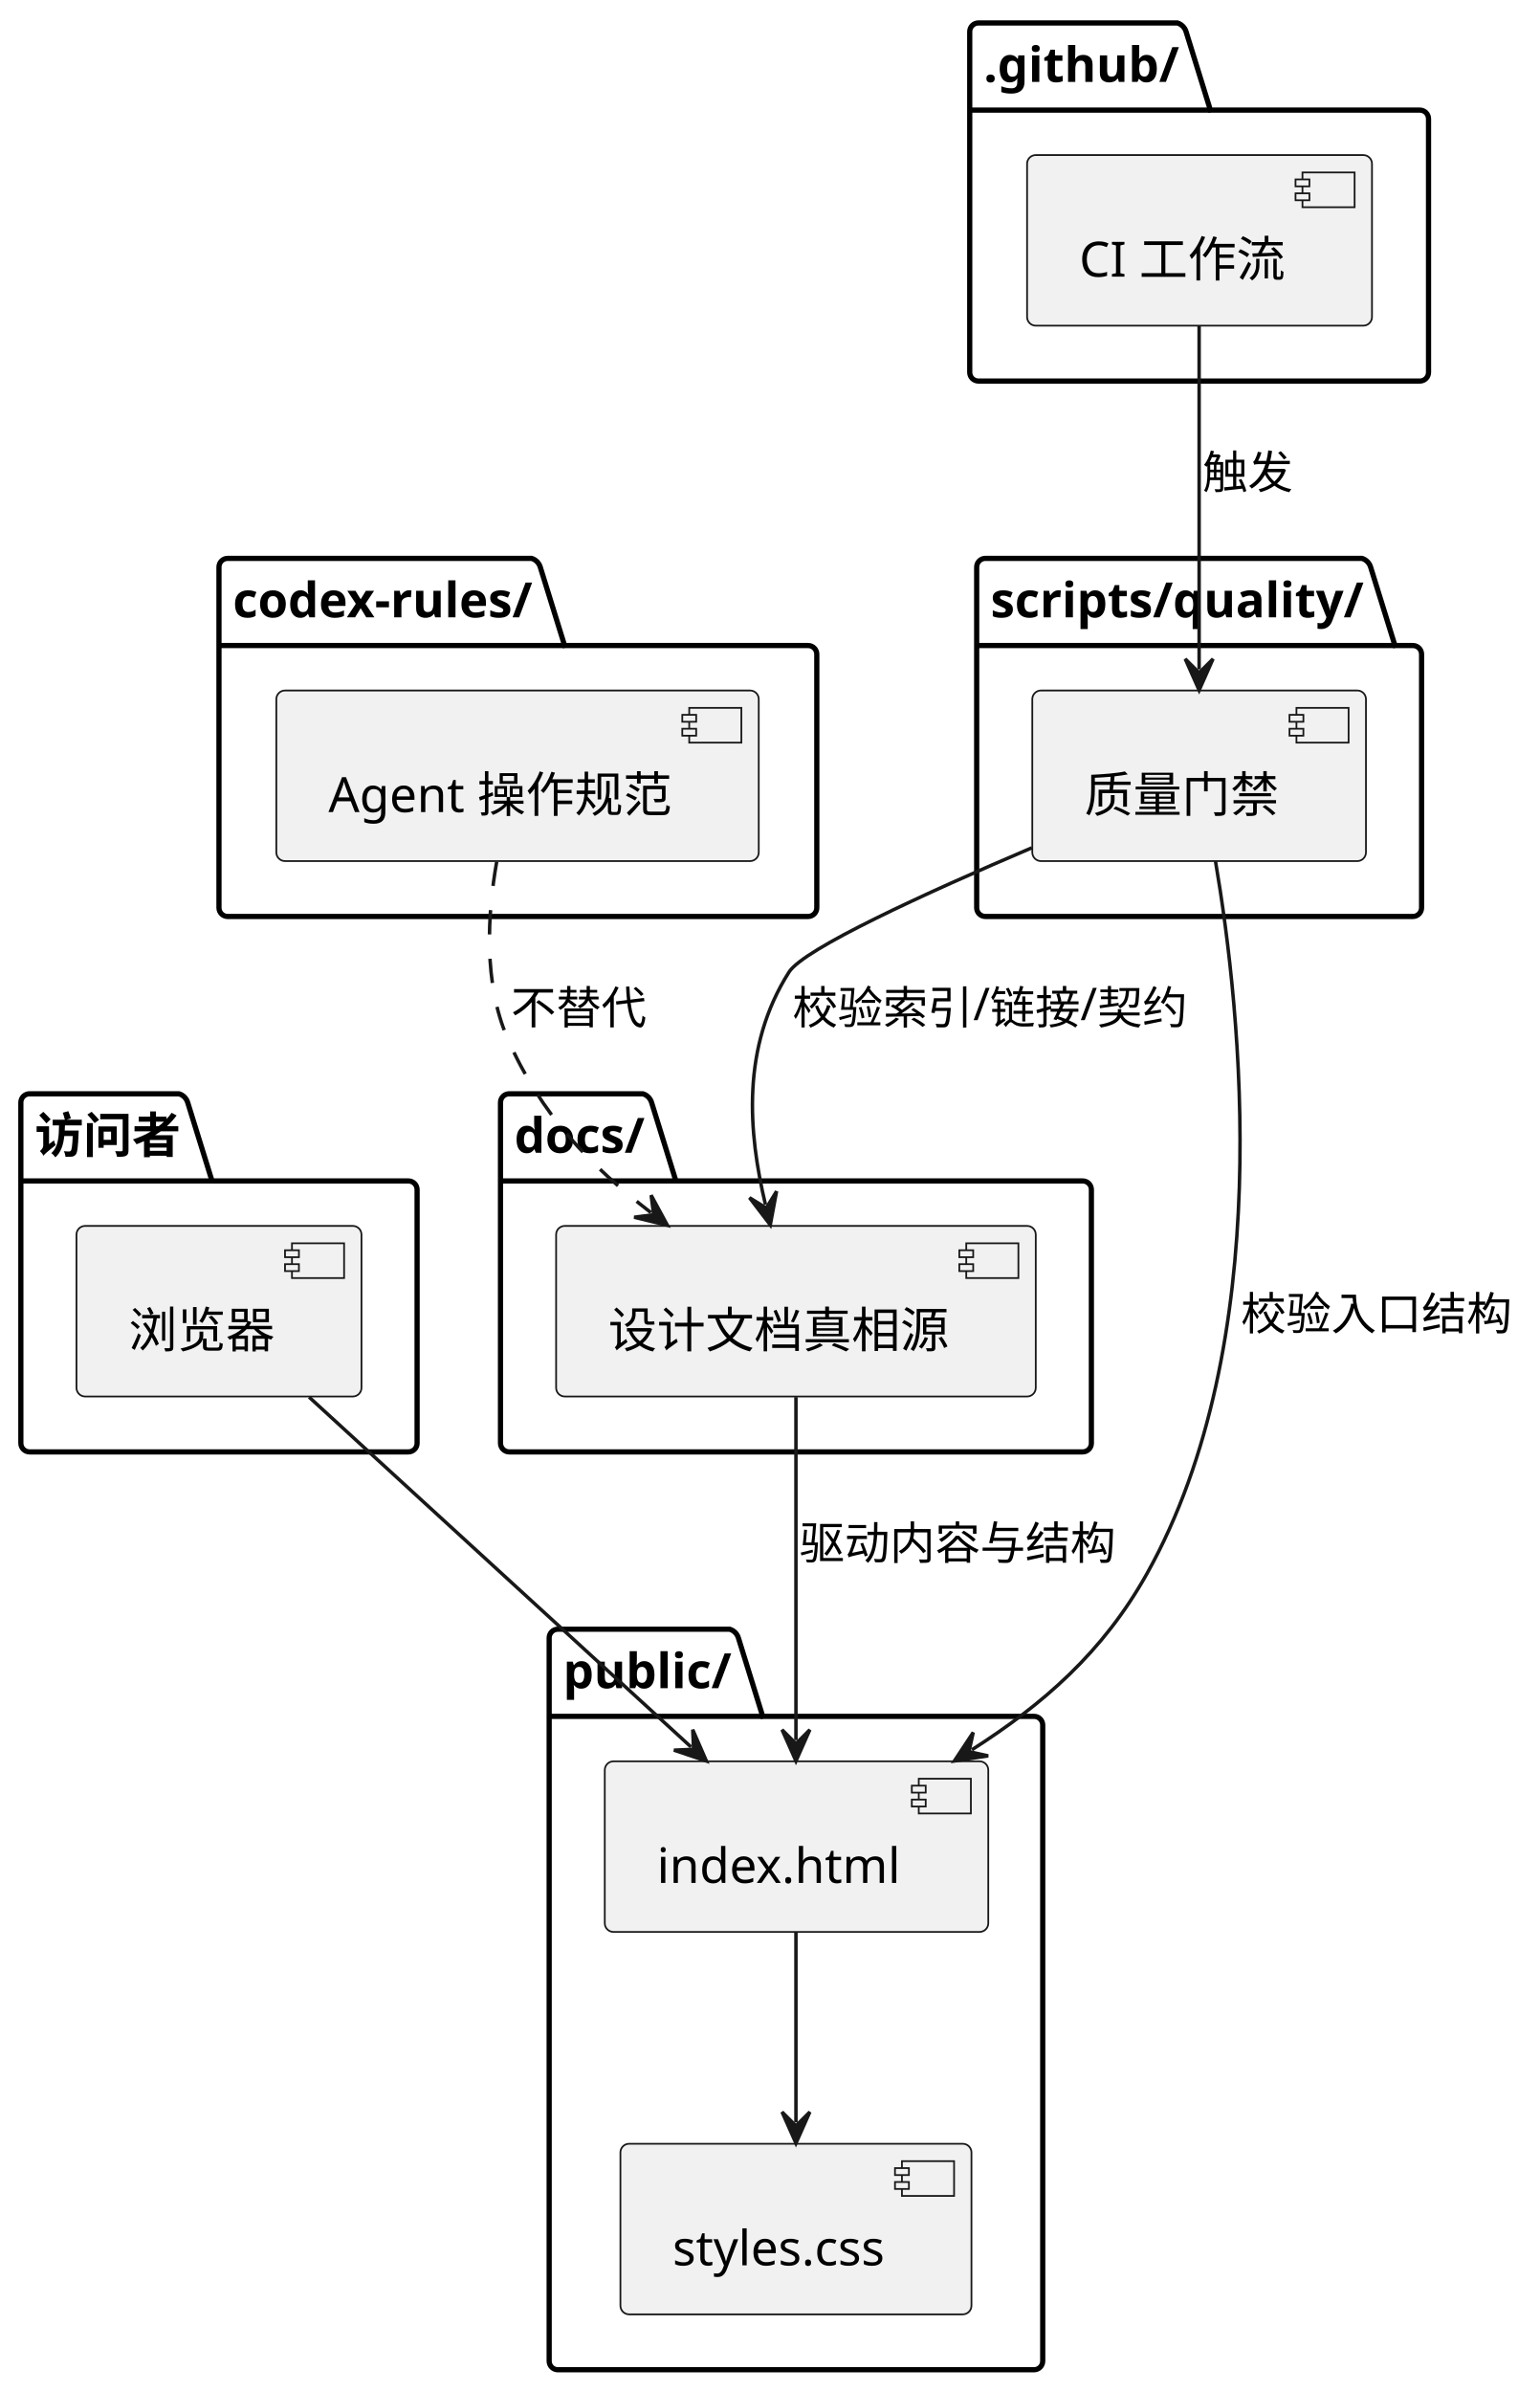
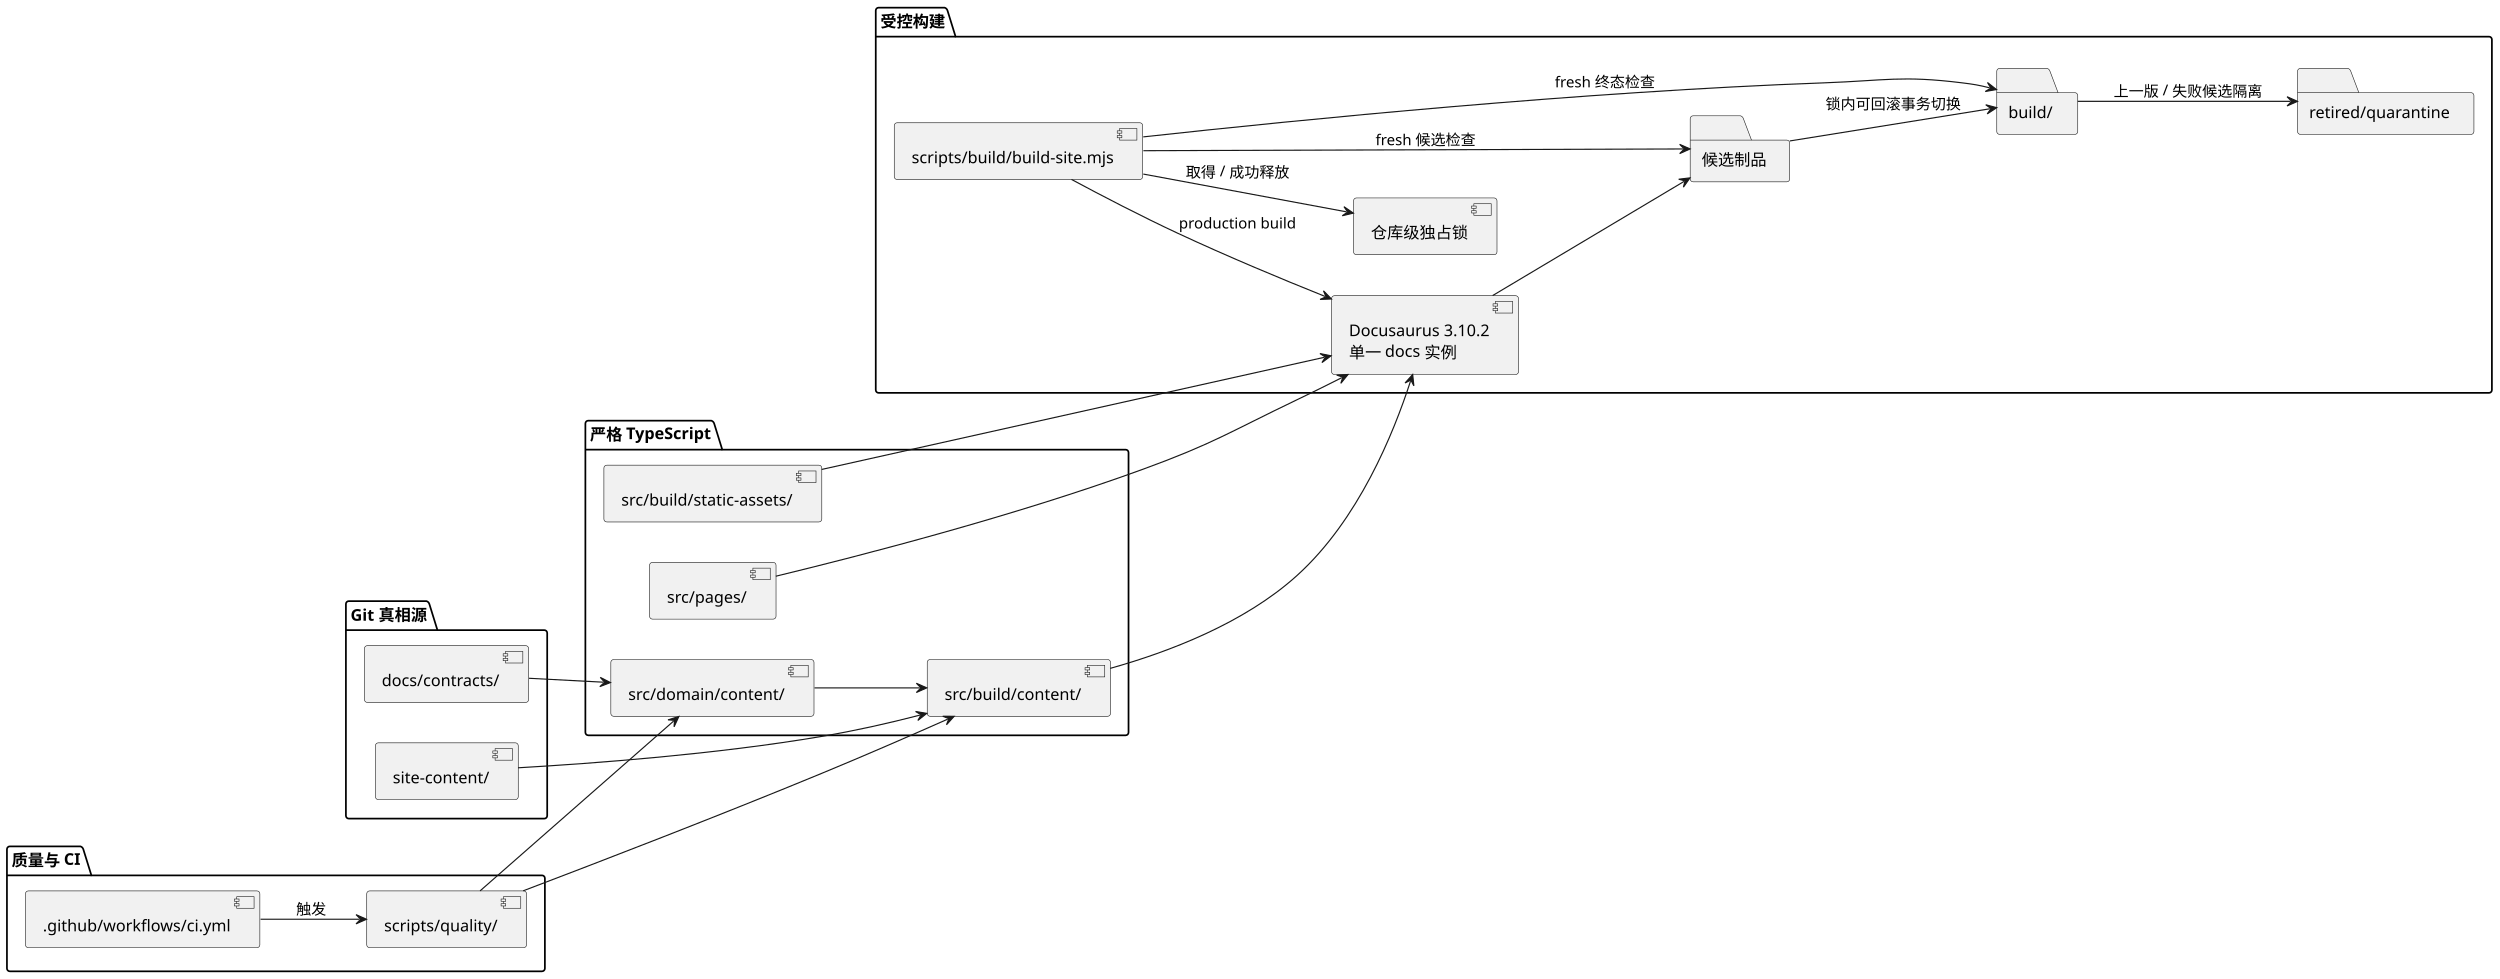
- <svg xmlns="http://www.w3.org/2000/svg" contentStyleType="text/css" data-diagram-type="DESCRIPTION" height="688px" preserveAspectRatio="none" style="width:443px;height:688px;background:#FFFFFF;" version="1.1" viewBox="0 0 443 688" width="443px" zoomAndPan="magnify">
+ <svg xmlns="http://www.w3.org/2000/svg" contentStyleType="text/css" data-diagram-type="DESCRIPTION" height="846px" preserveAspectRatio="none" style="width:2161px;height:846px;background:#FFFFFF;" version="1.1" viewBox="0 0 2161 846" width="2161px" zoomAndPan="magnify">
  <defs />
  <g>
-     <g class="cluster" data-qualified-name="..." data-source-line="1" id="ent0002">
-       <path d="M8.5,314.602 L51.5,314.602 A3.75,3.75 0 0 1 54,317.102 L61,339.67 L117.5,339.67 A2.5,2.5 0 0 1 120,342.17 L120,415.102 A2.5,2.5 0 0 1 117.5,417.602 L8.5,417.602 A2.5,2.5 0 0 1 6,415.102 L6,317.102 A2.5,2.5 0 0 1 8.5,314.602" fill="none" style="stroke:#000000;stroke-width:1.5;" />
-       <line style="stroke:#000000;stroke-width:1.5;" x1="6" x2="61" y1="339.67" y2="339.67" />
-       <text fill="#000000" font-family="sans-serif" font-size="14" font-weight="bold" lengthAdjust="spacing" textLength="42" x="10" y="331.568">访问者</text>
+     <g class="cluster" data-qualified-name="Git ..." data-source-line="2" id="ent0002">
+       <path d="M301.5,519.602 L368.622,519.602 A3.75,3.75 0 0 1 371.122,522.102 L378.122,544.67 L470.5,544.67 A2.5,2.5 0 0 1 473,547.17 L473,705.102 A2.5,2.5 0 0 1 470.5,707.602 L301.5,707.602 A2.5,2.5 0 0 1 299,705.102 L299,522.102 A2.5,2.5 0 0 1 301.5,519.602" fill="none" style="stroke:#000000;stroke-width:1.5;" />
+       <line style="stroke:#000000;stroke-width:1.5;" x1="299" x2="378.122" y1="544.67" y2="544.67" />
+       <text fill="#000000" font-family="sans-serif" font-size="14" font-weight="bold" lengthAdjust="spacing" textLength="66.122" x="303" y="536.568">Git 真相源</text>
    </g>
-     <g class="cluster" data-qualified-name="public." data-source-line="4" id="ent0004">
-       <path d="M160.5,468.602 L209.94,468.602 A3.75,3.75 0 0 1 212.44,471.102 L219.44,493.67 L297.5,493.67 A2.5,2.5 0 0 1 300,496.17 L300,679.102 A2.5,2.5 0 0 1 297.5,681.602 L160.5,681.602 A2.5,2.5 0 0 1 158,679.102 L158,471.102 A2.5,2.5 0 0 1 160.5,468.602" fill="none" style="stroke:#000000;stroke-width:1.5;" />
-       <line style="stroke:#000000;stroke-width:1.5;" x1="158" x2="219.44" y1="493.67" y2="493.67" />
-       <text fill="#000000" font-family="sans-serif" font-size="14" font-weight="bold" lengthAdjust="spacing" textLength="48.44" x="162" y="485.568">public/</text>
+     <g class="cluster" data-qualified-name=".. TypeScript" data-source-line="6" id="ent0005">
+       <path d="M508.5,363.602 L614.822,363.602 A3.75,3.75 0 0 1 617.322,366.102 L624.322,388.67 L973,388.67 A2.5,2.5 0 0 1 975.5,391.17 L975.5,633.102 A2.5,2.5 0 0 1 973,635.602 L508.5,635.602 A2.5,2.5 0 0 1 506,633.102 L506,366.102 A2.5,2.5 0 0 1 508.5,363.602" fill="none" style="stroke:#000000;stroke-width:1.5;" />
+       <line style="stroke:#000000;stroke-width:1.5;" x1="506" x2="624.322" y1="388.67" y2="388.67" />
+       <text fill="#000000" font-family="sans-serif" font-size="14" font-weight="bold" lengthAdjust="spacing" textLength="105.322" x="510" y="380.568">严格 TypeScript</text>
    </g>
-     <g class="cluster" data-qualified-name="docs." data-source-line="8" id="ent0007">
-       <path d="M146.5,314.602 L184.964,314.602 A3.75,3.75 0 0 1 187.464,317.102 L194.464,339.67 L311.5,339.67 A2.5,2.5 0 0 1 314,342.17 L314,415.102 A2.5,2.5 0 0 1 311.5,417.602 L146.5,417.602 A2.5,2.5 0 0 1 144,415.102 L144,317.102 A2.5,2.5 0 0 1 146.5,314.602" fill="none" style="stroke:#000000;stroke-width:1.5;" />
-       <line style="stroke:#000000;stroke-width:1.5;" x1="144" x2="194.464" y1="339.67" y2="339.67" />
-       <text fill="#000000" font-family="sans-serif" font-size="14" font-weight="bold" lengthAdjust="spacing" textLength="37.464" x="148" y="331.568">docs/</text>
+     <g class="cluster" data-qualified-name="...." data-source-line="12" id="ent0010">
+       <path d="M759.5,6.602 L816.5,6.602 A3.75,3.75 0 0 1 819,9.102 L826,31.67 L2151.5,31.67 A2.5,2.5 0 0 1 2154,34.17 L2154,337.102 A2.5,2.5 0 0 1 2151.5,339.602 L759.5,339.602 A2.5,2.5 0 0 1 757,337.102 L757,9.102 A2.5,2.5 0 0 1 759.5,6.602" fill="none" style="stroke:#000000;stroke-width:1.5;" />
+       <line style="stroke:#000000;stroke-width:1.5;" x1="757" x2="826" y1="31.67" y2="31.67" />
+       <text fill="#000000" font-family="sans-serif" font-size="14" font-weight="bold" lengthAdjust="spacing" textLength="56" x="761" y="23.568">受控构建</text>
    </g>
-     <g class="cluster" data-qualified-name="codex-rules." data-source-line="11" id="ent0009">
-       <path d="M65.5,160.602 L152.936,160.602 A3.75,3.75 0 0 1 155.436,163.102 L162.436,185.67 L232.5,185.67 A2.5,2.5 0 0 1 235,188.17 L235,261.102 A2.5,2.5 0 0 1 232.5,263.602 L65.5,263.602 A2.5,2.5 0 0 1 63,261.102 L63,163.102 A2.5,2.5 0 0 1 65.5,160.602" fill="none" style="stroke:#000000;stroke-width:1.5;" />
-       <line style="stroke:#000000;stroke-width:1.5;" x1="63" x2="162.436" y1="185.67" y2="185.67" />
-       <text fill="#000000" font-family="sans-serif" font-size="14" font-weight="bold" lengthAdjust="spacing" textLength="86.436" x="67" y="177.568">codex-rules/</text>
+     <g class="cluster" data-qualified-name="... CI" data-source-line="20" id="ent0017">
+       <path d="M8.5,731.602 L69.504,731.602 A3.75,3.75 0 0 1 72.004,734.102 L79.004,756.67 L468.5,756.67 A2.5,2.5 0 0 1 471,759.17 L471,837.102 A2.5,2.5 0 0 1 468.5,839.602 L8.5,839.602 A2.5,2.5 0 0 1 6,837.102 L6,734.102 A2.5,2.5 0 0 1 8.5,731.602" fill="none" style="stroke:#000000;stroke-width:1.5;" />
+       <line style="stroke:#000000;stroke-width:1.5;" x1="6" x2="79.004" y1="756.67" y2="756.67" />
+       <text fill="#000000" font-family="sans-serif" font-size="14" font-weight="bold" lengthAdjust="spacing" textLength="60.004" x="10" y="748.568">质量与 CI</text>
    </g>
-     <g class="cluster" data-qualified-name="scripts.quality." data-source-line="14" id="ent0011">
-       <path d="M283.5,160.602 L391.838,160.602 A3.75,3.75 0 0 1 394.338,163.102 L401.338,185.67 L406.5,185.67 A2.5,2.5 0 0 1 409,188.17 L409,261.102 A2.5,2.5 0 0 1 406.5,263.602 L283.5,263.602 A2.5,2.5 0 0 1 281,261.102 L281,163.102 A2.5,2.5 0 0 1 283.5,160.602" fill="none" style="stroke:#000000;stroke-width:1.5;" />
-       <line style="stroke:#000000;stroke-width:1.5;" x1="281" x2="401.338" y1="185.67" y2="185.67" />
-       <text fill="#000000" font-family="sans-serif" font-size="14" font-weight="bold" lengthAdjust="spacing" textLength="107.338" x="285" y="177.568">scripts/quality/</text>
+     <g class="entity" data-qualified-name="Git ....Registries" data-source-line="3" id="ent0003">
+       <rect fill="#F1F1F1" height="49.068" rx="2.5" ry="2.5" style="stroke:#181818;stroke-width:0.5;" width="141.934" x="315" y="558.102" />
+       <rect fill="#F1F1F1" height="10" style="stroke:#181818;stroke-width:0.5;" width="15" x="436.934" y="563.102" />
+       <rect fill="#F1F1F1" height="2" style="stroke:#181818;stroke-width:0.5;" width="4" x="434.934" y="565.102" />
+       <rect fill="#F1F1F1" height="2" style="stroke:#181818;stroke-width:0.5;" width="4" x="434.934" y="569.102" />
+       <text fill="#000000" font-family="sans-serif" font-size="14" lengthAdjust="spacing" textLength="101.934" x="330" y="593.068">docs/contracts/</text>
    </g>
-     <g class="cluster" data-qualified-name=".github." data-source-line="17" id="ent0013">
-       <path d="M281.5,6.602 L338.738,6.602 A3.75,3.75 0 0 1 341.238,9.102 L348.238,31.67 L408.5,31.67 A2.5,2.5 0 0 1 411,34.17 L411,107.102 A2.5,2.5 0 0 1 408.5,109.602 L281.5,109.602 A2.5,2.5 0 0 1 279,107.102 L279,9.102 A2.5,2.5 0 0 1 281.5,6.602" fill="none" style="stroke:#000000;stroke-width:1.5;" />
-       <line style="stroke:#000000;stroke-width:1.5;" x1="279" x2="348.238" y1="31.67" y2="31.67" />
-       <text fill="#000000" font-family="sans-serif" font-size="14" font-weight="bold" lengthAdjust="spacing" textLength="56.238" x="283" y="23.568">.github/</text>
+     <g class="entity" data-qualified-name="Git ....Content" data-source-line="4" id="ent0004">
+       <rect fill="#F1F1F1" height="49.068" rx="2.5" ry="2.5" style="stroke:#181818;stroke-width:0.5;" width="123.482" x="324.5" y="642.102" />
+       <rect fill="#F1F1F1" height="10" style="stroke:#181818;stroke-width:0.5;" width="15" x="427.982" y="647.102" />
+       <rect fill="#F1F1F1" height="2" style="stroke:#181818;stroke-width:0.5;" width="4" x="425.982" y="649.102" />
+       <rect fill="#F1F1F1" height="2" style="stroke:#181818;stroke-width:0.5;" width="4" x="425.982" y="653.102" />
+       <text fill="#000000" font-family="sans-serif" font-size="14" lengthAdjust="spacing" textLength="83.482" x="339.5" y="677.068">site-content/</text>
    </g>
-     <g class="entity" data-qualified-name="....Browser" data-source-line="2" id="ent0003">
-       <rect fill="#F1F1F1" height="49.068" rx="2.5" ry="2.5" style="stroke:#181818;stroke-width:0.5;" width="82" x="22" y="352.602" />
-       <rect fill="#F1F1F1" height="10" style="stroke:#181818;stroke-width:0.5;" width="15" x="84" y="357.602" />
-       <rect fill="#F1F1F1" height="2" style="stroke:#181818;stroke-width:0.5;" width="4" x="82" y="359.602" />
-       <rect fill="#F1F1F1" height="2" style="stroke:#181818;stroke-width:0.5;" width="4" x="82" y="363.602" />
-       <text fill="#000000" font-family="sans-serif" font-size="14" lengthAdjust="spacing" textLength="42" x="37" y="387.568">浏览器</text>
+     <g class="entity" data-qualified-name=".. TypeScript.Domain" data-source-line="7" id="ent0006">
+       <rect fill="#F1F1F1" height="49.068" rx="2.5" ry="2.5" style="stroke:#181818;stroke-width:0.5;" width="175.618" x="528" y="570.102" />
+       <rect fill="#F1F1F1" height="10" style="stroke:#181818;stroke-width:0.5;" width="15" x="683.617" y="575.102" />
+       <rect fill="#F1F1F1" height="2" style="stroke:#181818;stroke-width:0.5;" width="4" x="681.617" y="577.102" />
+       <rect fill="#F1F1F1" height="2" style="stroke:#181818;stroke-width:0.5;" width="4" x="681.617" y="581.102" />
+       <text fill="#000000" font-family="sans-serif" font-size="14" lengthAdjust="spacing" textLength="135.618" x="543" y="605.068">src/domain/content/</text>
    </g>
-     <g class="entity" data-qualified-name="public..Index" data-source-line="5" id="ent0005">
-       <rect fill="#F1F1F1" height="49.068" rx="2.5" ry="2.5" style="stroke:#181818;stroke-width:0.5;" width="110.336" x="174" y="506.602" />
-       <rect fill="#F1F1F1" height="10" style="stroke:#181818;stroke-width:0.5;" width="15" x="264.336" y="511.602" />
-       <rect fill="#F1F1F1" height="2" style="stroke:#181818;stroke-width:0.5;" width="4" x="262.336" y="513.602" />
-       <rect fill="#F1F1F1" height="2" style="stroke:#181818;stroke-width:0.5;" width="4" x="262.336" y="517.602" />
-       <text fill="#000000" font-family="sans-serif" font-size="14" lengthAdjust="spacing" textLength="70.336" x="189" y="541.568">index.html</text>
+     <g class="entity" data-qualified-name=".. TypeScript.Projection" data-source-line="8" id="ent0007">
+       <rect fill="#F1F1F1" height="49.068" rx="2.5" ry="2.5" style="stroke:#181818;stroke-width:0.5;" width="158.425" x="801.5" y="570.102" />
+       <rect fill="#F1F1F1" height="10" style="stroke:#181818;stroke-width:0.5;" width="15" x="939.926" y="575.102" />
+       <rect fill="#F1F1F1" height="2" style="stroke:#181818;stroke-width:0.5;" width="4" x="937.926" y="577.102" />
+       <rect fill="#F1F1F1" height="2" style="stroke:#181818;stroke-width:0.5;" width="4" x="937.926" y="581.102" />
+       <text fill="#000000" font-family="sans-serif" font-size="14" lengthAdjust="spacing" textLength="118.425" x="816.5" y="605.068">src/build/content/</text>
    </g>
-     <g class="entity" data-qualified-name="public..Styles" data-source-line="6" id="ent0006">
-       <rect fill="#F1F1F1" height="49.068" rx="2.5" ry="2.5" style="stroke:#181818;stroke-width:0.5;" width="100.998" x="178.5" y="616.602" />
-       <rect fill="#F1F1F1" height="10" style="stroke:#181818;stroke-width:0.5;" width="15" x="259.498" y="621.602" />
-       <rect fill="#F1F1F1" height="2" style="stroke:#181818;stroke-width:0.5;" width="4" x="257.498" y="623.602" />
-       <rect fill="#F1F1F1" height="2" style="stroke:#181818;stroke-width:0.5;" width="4" x="257.498" y="627.602" />
-       <text fill="#000000" font-family="sans-serif" font-size="14" lengthAdjust="spacing" textLength="60.998" x="193.5" y="651.568">styles.css</text>
+     <g class="entity" data-qualified-name=".. TypeScript.StaticAssets" data-source-line="9" id="ent0008">
+       <rect fill="#F1F1F1" height="49.068" rx="2.5" ry="2.5" style="stroke:#181818;stroke-width:0.5;" width="188.357" x="522" y="402.102" />
+       <rect fill="#F1F1F1" height="10" style="stroke:#181818;stroke-width:0.5;" width="15" x="690.357" y="407.102" />
+       <rect fill="#F1F1F1" height="2" style="stroke:#181818;stroke-width:0.5;" width="4" x="688.357" y="409.102" />
+       <rect fill="#F1F1F1" height="2" style="stroke:#181818;stroke-width:0.5;" width="4" x="688.357" y="413.102" />
+       <text fill="#000000" font-family="sans-serif" font-size="14" lengthAdjust="spacing" textLength="148.357" x="537" y="437.068">src/build/static-assets/</text>
    </g>
-     <g class="entity" data-qualified-name="docs..Docs" data-source-line="9" id="ent0008">
-       <rect fill="#F1F1F1" height="49.068" rx="2.5" ry="2.5" style="stroke:#181818;stroke-width:0.5;" width="138" x="160" y="352.602" />
-       <rect fill="#F1F1F1" height="10" style="stroke:#181818;stroke-width:0.5;" width="15" x="278" y="357.602" />
-       <rect fill="#F1F1F1" height="2" style="stroke:#181818;stroke-width:0.5;" width="4" x="276" y="359.602" />
-       <rect fill="#F1F1F1" height="2" style="stroke:#181818;stroke-width:0.5;" width="4" x="276" y="363.602" />
-       <text fill="#000000" font-family="sans-serif" font-size="14" lengthAdjust="spacing" textLength="98" x="175" y="387.568">设计文档真相源</text>
+     <g class="entity" data-qualified-name=".. TypeScript.Pages" data-source-line="10" id="ent0009">
+       <rect fill="#F1F1F1" height="49.068" rx="2.5" ry="2.5" style="stroke:#181818;stroke-width:0.5;" width="109.3" x="561.5" y="486.102" />
+       <rect fill="#F1F1F1" height="10" style="stroke:#181818;stroke-width:0.5;" width="15" x="650.8" y="491.102" />
+       <rect fill="#F1F1F1" height="2" style="stroke:#181818;stroke-width:0.5;" width="4" x="648.8" y="493.102" />
+       <rect fill="#F1F1F1" height="2" style="stroke:#181818;stroke-width:0.5;" width="4" x="648.8" y="497.102" />
+       <text fill="#000000" font-family="sans-serif" font-size="14" lengthAdjust="spacing" textLength="69.3" x="576.5" y="521.068">src/pages/</text>
    </g>
-     <g class="entity" data-qualified-name="codex-rules..Rules" data-source-line="12" id="ent0010">
-       <rect fill="#F1F1F1" height="49.068" rx="2.5" ry="2.5" style="stroke:#181818;stroke-width:0.5;" width="138.798" x="79.5" y="198.602" />
-       <rect fill="#F1F1F1" height="10" style="stroke:#181818;stroke-width:0.5;" width="15" x="198.298" y="203.602" />
-       <rect fill="#F1F1F1" height="2" style="stroke:#181818;stroke-width:0.5;" width="4" x="196.298" y="205.602" />
-       <rect fill="#F1F1F1" height="2" style="stroke:#181818;stroke-width:0.5;" width="4" x="196.298" y="209.602" />
-       <text fill="#000000" font-family="sans-serif" font-size="14" lengthAdjust="spacing" textLength="98.798" x="94.5" y="233.568">Agent 操作规范</text>
+     <g class="entity" data-qualified-name=".....BuildEntry" data-source-line="13" id="ent0011">
+       <rect fill="#F1F1F1" height="49.068" rx="2.5" ry="2.5" style="stroke:#181818;stroke-width:0.5;" width="214.733" x="773" y="106.102" />
+       <rect fill="#F1F1F1" height="10" style="stroke:#181818;stroke-width:0.5;" width="15" x="967.733" y="111.102" />
+       <rect fill="#F1F1F1" height="2" style="stroke:#181818;stroke-width:0.5;" width="4" x="965.733" y="113.102" />
+       <rect fill="#F1F1F1" height="2" style="stroke:#181818;stroke-width:0.5;" width="4" x="965.733" y="117.102" />
+       <text fill="#000000" font-family="sans-serif" font-size="14" lengthAdjust="spacing" textLength="174.733" x="788" y="141.068">scripts/build/build-site.mjs</text>
    </g>
-     <g class="entity" data-qualified-name="scripts.quality..Quality" data-source-line="15" id="ent0012">
-       <rect fill="#F1F1F1" height="49.068" rx="2.5" ry="2.5" style="stroke:#181818;stroke-width:0.5;" width="96" x="297" y="198.602" />
-       <rect fill="#F1F1F1" height="10" style="stroke:#181818;stroke-width:0.5;" width="15" x="373" y="203.602" />
-       <rect fill="#F1F1F1" height="2" style="stroke:#181818;stroke-width:0.5;" width="4" x="371" y="205.602" />
-       <rect fill="#F1F1F1" height="2" style="stroke:#181818;stroke-width:0.5;" width="4" x="371" y="209.602" />
-       <text fill="#000000" font-family="sans-serif" font-size="14" lengthAdjust="spacing" textLength="56" x="312" y="233.568">质量门禁</text>
+     <g class="entity" data-qualified-name=".....BuildLock" data-source-line="14" id="ent0012">
+       <rect fill="#F1F1F1" height="49.068" rx="2.5" ry="2.5" style="stroke:#181818;stroke-width:0.5;" width="124" x="1170" y="171.102" />
+       <rect fill="#F1F1F1" height="10" style="stroke:#181818;stroke-width:0.5;" width="15" x="1274" y="176.102" />
+       <rect fill="#F1F1F1" height="2" style="stroke:#181818;stroke-width:0.5;" width="4" x="1272" y="178.102" />
+       <rect fill="#F1F1F1" height="2" style="stroke:#181818;stroke-width:0.5;" width="4" x="1272" y="182.102" />
+       <text fill="#000000" font-family="sans-serif" font-size="14" lengthAdjust="spacing" textLength="84" x="1185" y="206.068">仓库级独占锁</text>
    </g>
-     <g class="entity" data-qualified-name=".github..CI" data-source-line="18" id="ent0014">
-       <rect fill="#F1F1F1" height="49.068" rx="2.5" ry="2.5" style="stroke:#181818;stroke-width:0.5;" width="99.234" x="295.5" y="44.602" />
-       <rect fill="#F1F1F1" height="10" style="stroke:#181818;stroke-width:0.5;" width="15" x="374.734" y="49.602" />
-       <rect fill="#F1F1F1" height="2" style="stroke:#181818;stroke-width:0.5;" width="4" x="372.734" y="51.602" />
-       <rect fill="#F1F1F1" height="2" style="stroke:#181818;stroke-width:0.5;" width="4" x="372.734" y="55.602" />
-       <text fill="#000000" font-family="sans-serif" font-size="14" lengthAdjust="spacing" textLength="59.234" x="310.5" y="79.568">CI 工作流</text>
+     <g class="entity" data-qualified-name=".....Docusaurus" data-source-line="15" id="ent0013">
+       <rect fill="#F1F1F1" height="68.136" rx="2.5" ry="2.5" style="stroke:#181818;stroke-width:0.5;" width="161.589" x="1151" y="255.602" />
+       <rect fill="#F1F1F1" height="10" style="stroke:#181818;stroke-width:0.5;" width="15" x="1292.59" y="260.602" />
+       <rect fill="#F1F1F1" height="2" style="stroke:#181818;stroke-width:0.5;" width="4" x="1290.59" y="262.602" />
+       <rect fill="#F1F1F1" height="2" style="stroke:#181818;stroke-width:0.5;" width="4" x="1290.59" y="266.602" />
+       <text fill="#000000" font-family="sans-serif" font-size="14" lengthAdjust="spacing" textLength="121.59" x="1166" y="290.568">Docusaurus 3.10.2</text>
+       <text fill="#000000" font-family="sans-serif" font-size="14" lengthAdjust="spacing" textLength="93.786" x="1166" y="309.636">单一 docs 实例</text>
    </g>
-     <g class="link" data-entity-1="ent0003" data-entity-2="ent0005" data-link-type="dependency" data-source-line="21" id="lnk15">
-       <path d="M88.94,401.852 C120.12,430.412 167.715,473.99 198.815,502.47" fill="none" id="Browser-to-Index" style="stroke:#181818;stroke-width:1;" />
-       <polygon fill="#181818" points="203.24,506.522,199.304,497.494,199.553,503.145,193.901,503.394,203.24,506.522" style="stroke:#181818;stroke-width:1;" />
+     <g class="entity" data-qualified-name=".....Candidate" data-source-line="16" id="ent0014">
+       <path d="M1463.5,100.102 L1504.5,100.102 A3.75,3.75 0 0 1 1507,102.602 L1514,121.102 L1544.5,121.102 A2.5,2.5 0 0 1 1547,123.602 L1547,154.67 A2.5,2.5 0 0 1 1544.5,157.17 L1463.5,157.17 A2.5,2.5 0 0 1 1461,154.67 L1461,102.602 A2.5,2.5 0 0 1 1463.5,100.102" fill="#F1F1F1" style="stroke:#181818;stroke-width:0.5;" />
+       <line style="stroke:#181818;stroke-width:0.5;" x1="1461" x2="1514" y1="121.102" y2="121.102" />
+       <text fill="#000000" font-family="sans-serif" font-size="14" lengthAdjust="spacing" textLength="56" x="1471" y="143.068">候选制品</text>
    </g>
-     <g class="link" data-entity-1="ent0005" data-entity-2="ent0006" data-link-type="dependency" data-source-line="22" id="lnk16">
-       <path d="M229,555.802 C229,573.812 229,592.462 229,610.452" fill="none" id="Index-to-Styles" style="stroke:#181818;stroke-width:1;" />
-       <polygon fill="#181818" points="229,616.452,233,607.452,229,611.452,225,607.452,229,616.452" style="stroke:#181818;stroke-width:1;" />
+     <g class="entity" data-qualified-name=".....Build" data-source-line="17" id="ent0015">
+       <path d="M1728.5,59.102 L1769.5,59.102 A3.75,3.75 0 0 1 1772,61.602 L1779,80.102 L1793.5,80.102 A2.5,2.5 0 0 1 1796,82.602 L1796,113.67 A2.5,2.5 0 0 1 1793.5,116.17 L1728.5,116.17 A2.5,2.5 0 0 1 1726,113.67 L1726,61.602 A2.5,2.5 0 0 1 1728.5,59.102" fill="#F1F1F1" style="stroke:#181818;stroke-width:0.5;" />
+       <line style="stroke:#181818;stroke-width:0.5;" x1="1726" x2="1779" y1="80.102" y2="80.102" />
+       <text fill="#000000" font-family="sans-serif" font-size="14" lengthAdjust="spacing" textLength="38.304" x="1736" y="102.068">build/</text>
    </g>
-     <g class="link" data-entity-1="ent0008" data-entity-2="ent0005" data-link-type="dependency" data-source-line="23" id="lnk17">
-       <path d="M229,401.852 C229,430.412 229,472.042 229,500.522" fill="none" id="Docs-to-Index" style="stroke:#181818;stroke-width:1;" />
-       <polygon fill="#181818" points="229,506.522,233,497.522,229,501.522,225,497.522,229,506.522" style="stroke:#181818;stroke-width:1;" />
-       <text fill="#000000" font-family="sans-serif" font-size="13" lengthAdjust="spacing" textLength="91" x="230" y="448.499">驱动内容与结构</text>
+     <g class="entity" data-qualified-name=".....Retired" data-source-line="18" id="ent0016">
+       <path d="M1988.5,59.102 L2029.5,59.102 A3.75,3.75 0 0 1 2032,61.602 L2039,80.102 L2135.957,80.102 A2.5,2.5 0 0 1 2138.457,82.602 L2138.457,113.67 A2.5,2.5 0 0 1 2135.957,116.17 L1988.5,116.17 A2.5,2.5 0 0 1 1986,113.67 L1986,61.602 A2.5,2.5 0 0 1 1988.5,59.102" fill="#F1F1F1" style="stroke:#181818;stroke-width:0.5;" />
+       <line style="stroke:#181818;stroke-width:0.5;" x1="1986" x2="2039" y1="80.102" y2="80.102" />
+       <text fill="#000000" font-family="sans-serif" font-size="14" lengthAdjust="spacing" textLength="122.457" x="1996" y="102.068">retired/quarantine</text>
    </g>
-     <g class="link" data-entity-1="ent0010" data-entity-2="ent0008" data-link-type="dependency" data-source-line="24" id="lnk18">
-       <path d="M142.9,247.892 C140.23,263.022 139.09,282.692 146,298.602 C155.5,320.482 169.815,335.332 187.275,348.772" fill="none" id="Rules-to-Docs" style="stroke:#181818;stroke-width:1;stroke-dasharray:7,7;" />
-       <polygon fill="#181818" points="192.03,352.432,187.338,343.772,188.068,349.382,182.458,350.112,192.03,352.432" style="stroke:#181818;stroke-width:1;" />
-       <text fill="#000000" font-family="sans-serif" font-size="13" lengthAdjust="spacing" textLength="39" x="147" y="294.499">不替代</text>
+     <g class="entity" data-qualified-name="... CI.Quality" data-source-line="21" id="ent0018">
+       <rect fill="#F1F1F1" height="49.068" rx="2.5" ry="2.5" style="stroke:#181818;stroke-width:0.5;" width="138.14" x="317" y="770.102" />
+       <rect fill="#F1F1F1" height="10" style="stroke:#181818;stroke-width:0.5;" width="15" x="435.14" y="775.102" />
+       <rect fill="#F1F1F1" height="2" style="stroke:#181818;stroke-width:0.5;" width="4" x="433.14" y="777.102" />
+       <rect fill="#F1F1F1" height="2" style="stroke:#181818;stroke-width:0.5;" width="4" x="433.14" y="781.102" />
+       <text fill="#000000" font-family="sans-serif" font-size="14" lengthAdjust="spacing" textLength="98.14" x="332" y="805.068">scripts/quality/</text>
    </g>
-     <g class="link" data-entity-1="ent0012" data-entity-2="ent0008" data-link-type="dependency" data-source-line="25" id="lnk19">
-       <path d="M296.89,243.842 C266.14,256.942 231.25,272.912 227,279.602 C213.26,301.252 215.27,325.655 220.23,346.485" fill="none" id="Quality-to-Docs" style="stroke:#181818;stroke-width:1;" />
-       <polygon fill="#181818" points="221.62,352.322,223.426,342.64,220.462,347.458,215.644,344.493,221.62,352.322" style="stroke:#181818;stroke-width:1;" />
-       <text fill="#000000" font-family="sans-serif" font-size="13" lengthAdjust="spacing" textLength="113.672" x="228" y="294.499">校验索引/链接/契约</text>
+     <g class="entity" data-qualified-name="... CI.CI" data-source-line="22" id="ent0019">
+       <rect fill="#F1F1F1" height="49.068" rx="2.5" ry="2.5" style="stroke:#181818;stroke-width:0.5;" width="202.623" x="22" y="770.102" />
+       <rect fill="#F1F1F1" height="10" style="stroke:#181818;stroke-width:0.5;" width="15" x="204.623" y="775.102" />
+       <rect fill="#F1F1F1" height="2" style="stroke:#181818;stroke-width:0.5;" width="4" x="202.623" y="777.102" />
+       <rect fill="#F1F1F1" height="2" style="stroke:#181818;stroke-width:0.5;" width="4" x="202.623" y="781.102" />
+       <text fill="#000000" font-family="sans-serif" font-size="14" lengthAdjust="spacing" textLength="162.623" x="37" y="805.068">.github/workflows/ci.yml</text>
    </g>
-     <g class="link" data-entity-1="ent0012" data-entity-2="ent0005" data-link-type="dependency" data-source-line="26" id="lnk20">
-       <path d="M349.7,247.652 C357.12,291.252 367.16,386.152 330,452.602 C317.32,475.272 300.067,490.223 279.627,503.273" fill="none" id="Quality-to-Index" style="stroke:#181818;stroke-width:1;" />
-       <polygon fill="#181818" points="274.57,506.502,284.308,505.03,278.784,503.811,280.003,498.287,274.57,506.502" style="stroke:#181818;stroke-width:1;" />
-       <text fill="#000000" font-family="sans-serif" font-size="13" lengthAdjust="spacing" textLength="78" x="357" y="382.499">校验入口结构</text>
+     <g class="link" data-entity-1="ent0003" data-entity-2="ent0006" data-link-type="dependency" data-source-line="25" id="lnk20">
+       <path d="M457.27,586.302 C479.51,587.472 498.378,588.468 521.668,589.688" fill="none" id="Registries-to-Domain" style="stroke:#181818;stroke-width:1;" />
+       <polygon fill="#181818" points="527.66,590.002,518.882,585.537,522.667,589.74,518.463,593.526,527.66,590.002" style="stroke:#181818;stroke-width:1;" />
    </g>
-     <g class="link" data-entity-1="ent0014" data-entity-2="ent0012" data-link-type="dependency" data-source-line="27" id="lnk21">
-       <path d="M345,93.852 C345,122.412 345,164.042 345,192.522" fill="none" id="CI-to-Quality" style="stroke:#181818;stroke-width:1;" />
-       <polygon fill="#181818" points="345,198.522,349,189.522,345,193.522,341,189.522,345,198.522" style="stroke:#181818;stroke-width:1;" />
-       <text fill="#000000" font-family="sans-serif" font-size="13" lengthAdjust="spacing" textLength="26" x="346" y="140.499">触发</text>
+     <g class="link" data-entity-1="ent0004" data-entity-2="ent0007" data-link-type="dependency" data-source-line="26" id="lnk21">
+       <path d="M447.78,663.682 C512.97,659.922 619.35,651.952 710,636.602 C740.04,631.512 766.809,625.445 795.299,618.125" fill="none" id="Content-to-Projection" style="stroke:#181818;stroke-width:1;" />
+       <polygon fill="#181818" points="801.11,616.632,791.398,614.997,796.267,617.876,793.389,622.746,801.11,616.632" style="stroke:#181818;stroke-width:1;" />
+     </g>
+     <g class="link" data-entity-1="ent0006" data-entity-2="ent0007" data-link-type="dependency" data-source-line="27" id="lnk22">
+       <path d="M704.04,594.602 C735.38,594.602 764.53,594.602 795.09,594.602" fill="none" id="Domain-to-Projection" style="stroke:#181818;stroke-width:1;" />
+       <polygon fill="#181818" points="801.09,594.602,792.09,590.602,796.09,594.602,792.09,598.602,801.09,594.602" style="stroke:#181818;stroke-width:1;" />
+     </g>
+     <g class="link" data-entity-1="ent0007" data-entity-2="ent0013" data-link-type="dependency" data-source-line="28" id="lnk23">
+       <path d="M959.63,577.752 C1010.48,563.502 1075.56,538.642 1121,497.602 C1174.35,449.412 1204.485,374.878 1219.264,329.428" fill="none" id="Projection-to-Docusaurus" style="stroke:#181818;stroke-width:1;" />
+       <polygon fill="#181818" points="1221.12,323.722,1214.533,331.044,1219.574,328.477,1222.141,333.518,1221.12,323.722" style="stroke:#181818;stroke-width:1;" />
+     </g>
+     <g class="link" data-entity-1="ent0008" data-entity-2="ent0013" data-link-type="dependency" data-source-line="29" id="lnk24">
+       <path d="M710.25,405.792 C830.35,378.992 1031.244,334.168 1144.744,308.848" fill="none" id="StaticAssets-to-Docusaurus" style="stroke:#181818;stroke-width:1;" />
+       <polygon fill="#181818" points="1150.6,307.542,1140.945,305.598,1145.72,308.631,1142.687,313.406,1150.6,307.542" style="stroke:#181818;stroke-width:1;" />
+     </g>
+     <g class="link" data-entity-1="ent0009" data-entity-2="ent0013" data-link-type="dependency" data-source-line="30" id="lnk25">
+       <path d="M670.62,498.082 C743.47,480.462 877.32,445.982 988,405.602 C1048.92,383.382 1062.53,373.652 1121,345.602 C1135.39,338.692 1145.377,333.772 1159.877,326.432" fill="none" id="Pages-to-Docusaurus" style="stroke:#181818;stroke-width:1;" />
+       <polygon fill="#181818" points="1165.23,323.722,1155.394,324.218,1160.769,325.98,1159.007,331.356,1165.23,323.722" style="stroke:#181818;stroke-width:1;" />
+     </g>
+     <g class="link" data-entity-1="ent0011" data-entity-2="ent0013" data-link-type="dependency" data-source-line="31" id="lnk26">
+       <path d="M926.19,155.112 C952.61,169.282 986.88,187.112 1018,201.602 C1061.35,221.782 1105.072,240.057 1145.312,256.207" fill="none" id="BuildEntry-to-Docusaurus" style="stroke:#181818;stroke-width:1;" />
+       <polygon fill="#181818" points="1150.88,258.442,1144.017,251.378,1146.24,256.58,1141.038,258.802,1150.88,258.442" style="stroke:#181818;stroke-width:1;" />
+       <text fill="#000000" font-family="sans-serif" font-size="13" lengthAdjust="spacing" textLength="101.556" x="1019" y="197.499">production build</text>
+     </g>
+     <g class="link" data-entity-1="ent0011" data-entity-2="ent0012" data-link-type="dependency" data-source-line="32" id="lnk27">
+       <path d="M988.26,150.462 C1047.78,161.532 1113.871,173.815 1163.931,183.125" fill="none" id="BuildEntry-to-BuildLock" style="stroke:#181818;stroke-width:1;" />
+       <polygon fill="#181818" points="1169.83,184.222,1161.713,178.644,1164.914,183.308,1160.25,186.509,1169.83,184.222" style="stroke:#181818;stroke-width:1;" />
+       <text fill="#000000" font-family="sans-serif" font-size="13" lengthAdjust="spacing" textLength="89.596" x="1025" y="153.499">取得 / 成功释放</text>
+     </g>
+     <g class="link" data-entity-1="ent0013" data-entity-2="ent0014" data-link-type="dependency" data-source-line="33" id="lnk28">
+       <path d="M1290.26,255.462 C1341.34,225.002 1409.796,184.174 1455.676,156.824" fill="none" id="Docusaurus-to-Candidate" style="stroke:#181818;stroke-width:1;" />
+       <polygon fill="#181818" points="1460.83,153.752,1451.051,154.924,1456.535,156.312,1455.148,161.796,1460.83,153.752" style="stroke:#181818;stroke-width:1;" />
+     </g>
+     <g class="link" data-entity-1="ent0011" data-entity-2="ent0014" data-link-type="dependency" data-source-line="34" id="lnk29">
+       <path d="M988.34,130.262 C1127.69,129.812 1358.97,129.061 1454.9,128.761" fill="none" id="BuildEntry-to-Candidate" style="stroke:#181818;stroke-width:1;" />
+       <polygon fill="#181818" points="1460.9,128.742,1451.888,124.77,1455.9,128.758,1451.913,132.77,1460.9,128.742" style="stroke:#181818;stroke-width:1;" />
+       <text fill="#000000" font-family="sans-serif" font-size="13" lengthAdjust="spacing" textLength="86.814" x="1189" y="125.499">fresh 候选检查</text>
+     </g>
+     <g class="link" data-entity-1="ent0014" data-entity-2="ent0015" data-link-type="dependency" data-source-line="35" id="lnk30">
+       <path d="M1547.11,121.832 C1597.18,113.782 1673.866,101.454 1720.076,94.025" fill="none" id="Candidate-to-Build" style="stroke:#181818;stroke-width:1;" />
+       <polygon fill="#181818" points="1726,93.072,1716.479,90.551,1721.063,93.866,1717.749,98.45,1726,93.072" style="stroke:#181818;stroke-width:1;" />
+       <text fill="#000000" font-family="sans-serif" font-size="13" lengthAdjust="spacing" textLength="117" x="1578" y="94.499">锁内可回滚事务切换</text>
+     </g>
+     <g class="link" data-entity-1="ent0011" data-entity-2="ent0015" data-link-type="dependency" data-source-line="36" id="lnk31">
+       <path d="M988.24,118.322 C1124.59,103.382 1367.95,79.202 1577,71.602 C1629.85,69.682 1643.51,65.142 1696,71.602 C1705.78,72.802 1710.391,73.538 1719.931,75.938" fill="none" id="BuildEntry-to-Build" style="stroke:#181818;stroke-width:1;" />
+       <polygon fill="#181818" points="1725.75,77.402,1717.998,71.327,1720.901,76.182,1716.046,79.085,1725.75,77.402" style="stroke:#181818;stroke-width:1;" />
+       <text fill="#000000" font-family="sans-serif" font-size="13" lengthAdjust="spacing" textLength="86.814" x="1344" y="75.499">fresh 终态检查</text>
+     </g>
+     <g class="link" data-entity-1="ent0015" data-entity-2="ent0016" data-link-type="dependency" data-source-line="37" id="lnk32">
+       <path d="M1796.01,87.602 C1841.93,87.602 1919.01,87.602 1979.94,87.602" fill="none" id="Build-to-Retired" style="stroke:#181818;stroke-width:1;" />
+       <polygon fill="#181818" points="1985.94,87.602,1976.94,83.602,1980.94,87.602,1976.94,91.602,1985.94,87.602" style="stroke:#181818;stroke-width:1;" />
+       <text fill="#000000" font-family="sans-serif" font-size="13" lengthAdjust="spacing" textLength="128.596" x="1827" y="83.499">上一版 / 失败候选隔离</text>
+     </g>
+     <g class="link" data-entity-1="ent0018" data-entity-2="ent0006" data-link-type="dependency" data-source-line="38" id="lnk33">
+       <path d="M414.96,770.082 C458.72,731.692 538.399,661.789 582.299,623.279" fill="none" id="Quality-to-Domain" style="stroke:#181818;stroke-width:1;" />
+       <polygon fill="#181818" points="586.81,619.322,577.407,622.25,583.051,622.619,582.682,628.264,586.81,619.322" style="stroke:#181818;stroke-width:1;" />
+     </g>
+     <g class="link" data-entity-1="ent0018" data-entity-2="ent0007" data-link-type="dependency" data-source-line="39" id="lnk34">
+       <path d="M452.26,770.012 C517.72,745.152 621.27,705.262 710,668.602 C748.58,652.662 786.206,636.266 819.286,621.586" fill="none" id="Quality-to-Projection" style="stroke:#181818;stroke-width:1;" />
+       <polygon fill="#181818" points="824.77,619.152,814.921,619.146,820.2,621.18,818.166,626.459,824.77,619.152" style="stroke:#181818;stroke-width:1;" />
+     </g>
+     <g class="link" data-entity-1="ent0019" data-entity-2="ent0018" data-link-type="dependency" data-source-line="40" id="lnk35">
+       <path d="M225.22,794.602 C255.86,794.602 282.8,794.602 310.76,794.602" fill="none" id="CI-to-Quality" style="stroke:#181818;stroke-width:1;" />
+       <polygon fill="#181818" points="316.76,794.602,307.76,790.602,311.76,794.602,307.76,798.602,316.76,794.602" style="stroke:#181818;stroke-width:1;" />
+       <text fill="#000000" font-family="sans-serif" font-size="13" lengthAdjust="spacing" textLength="26" x="256" y="790.499">触发</text>
    </g>
  </g>
</svg>
